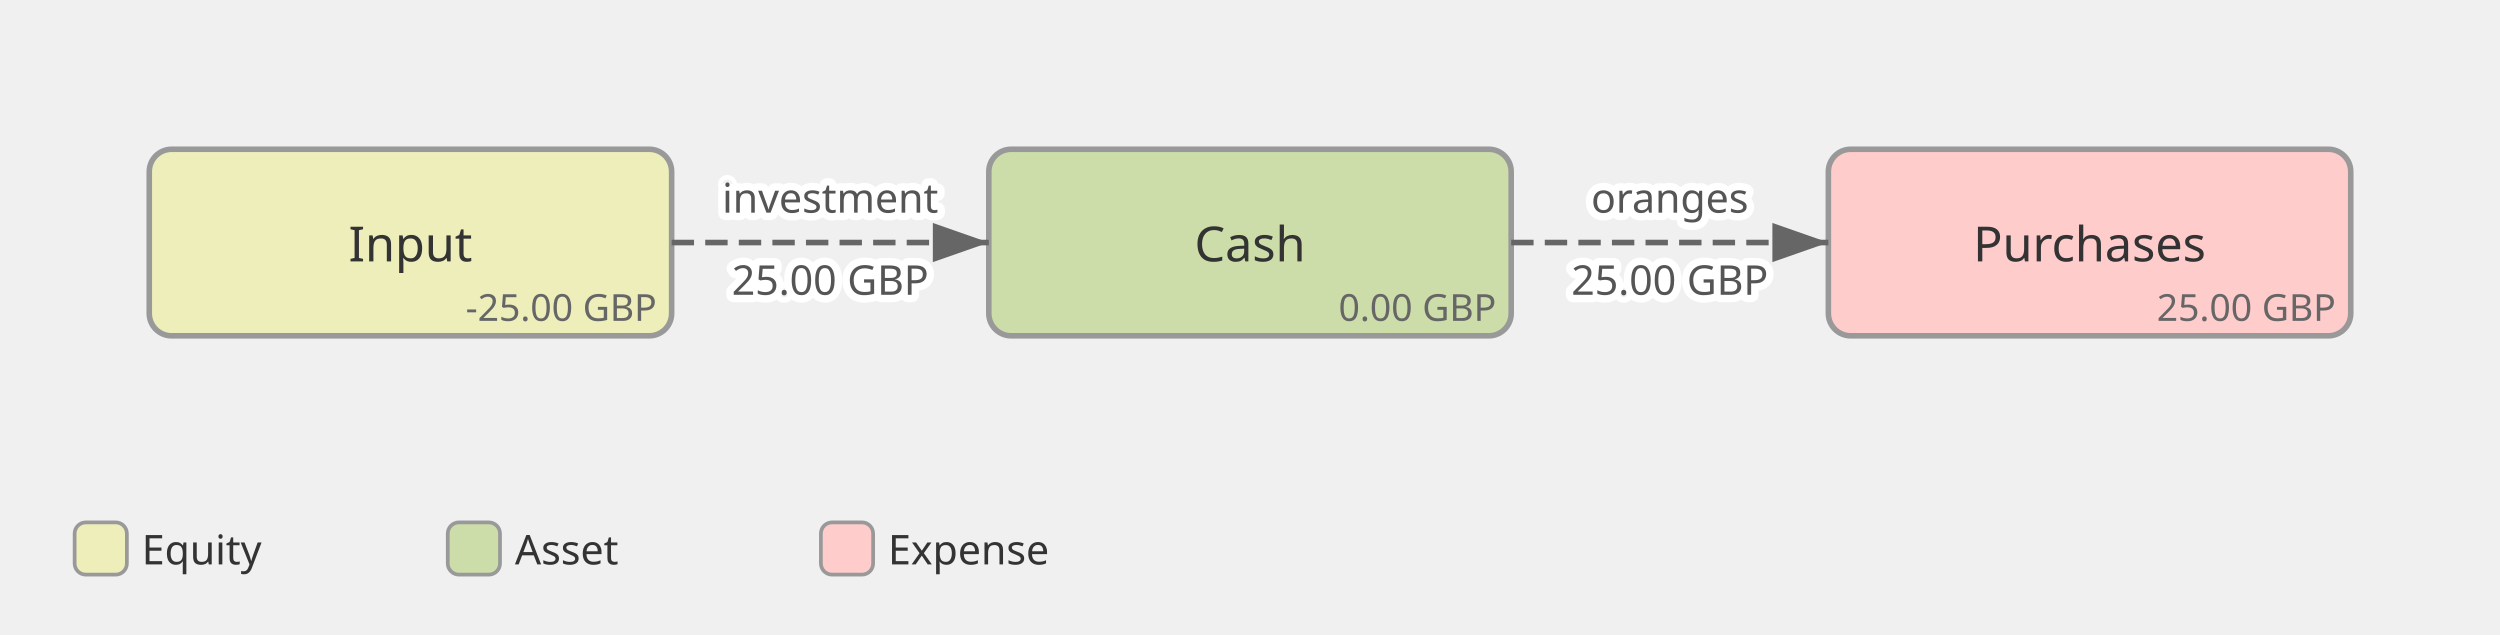
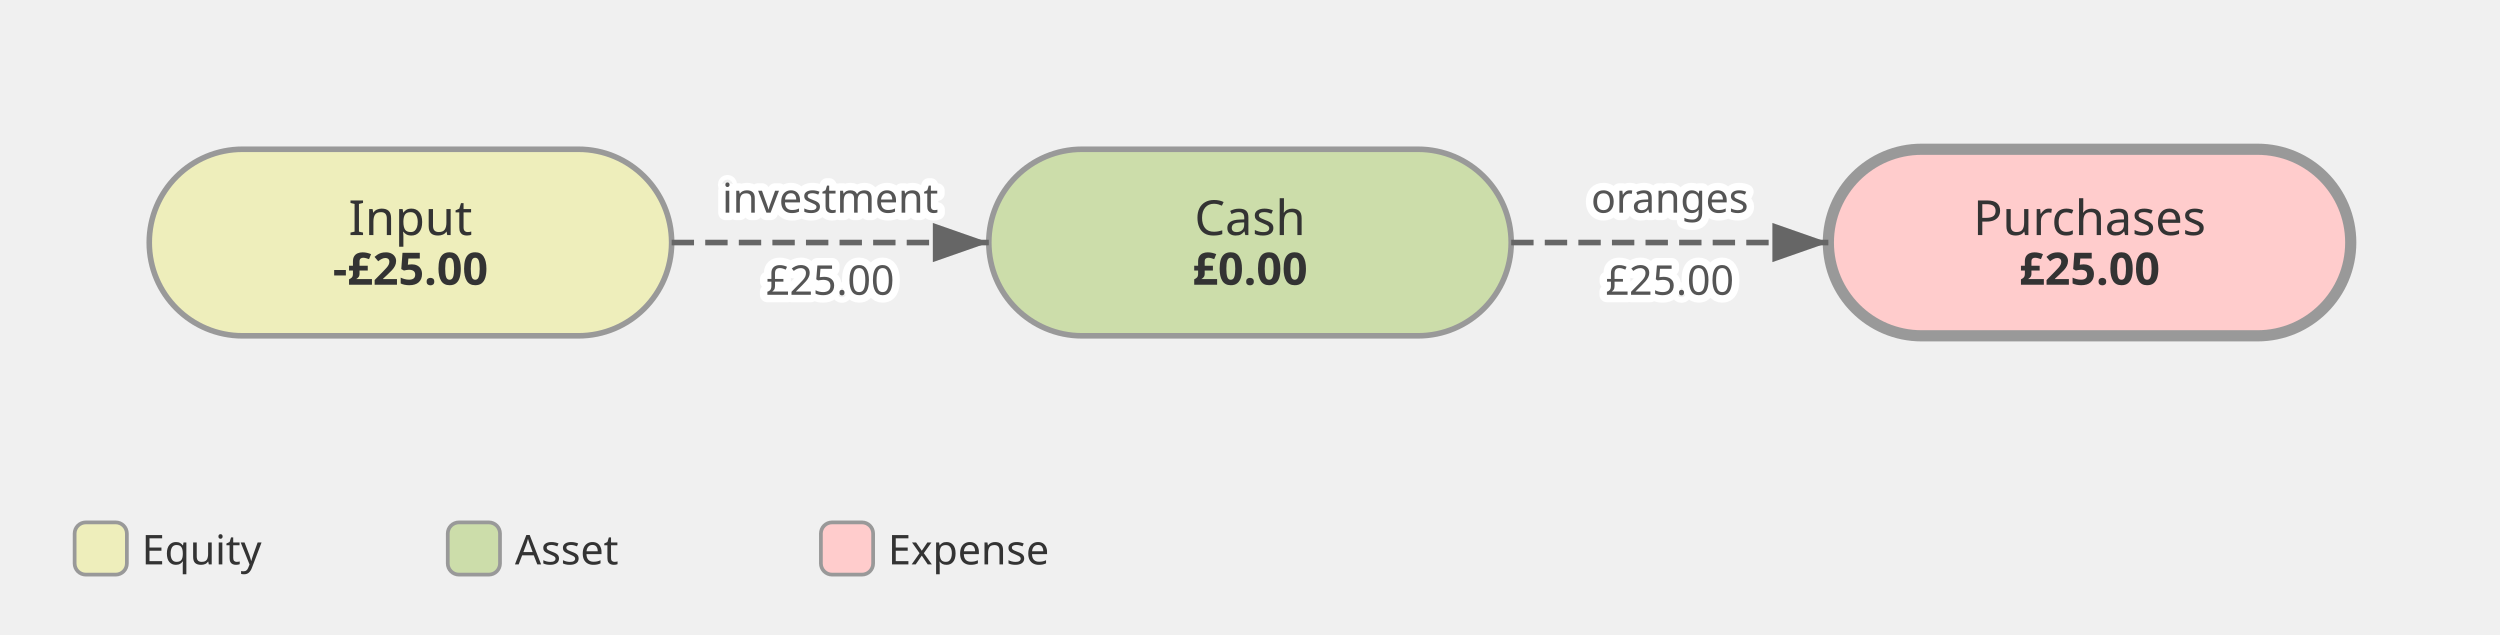
<svg xmlns="http://www.w3.org/2000/svg" viewBox="0 0 670 170" width="670" height="170">
  <defs>
    <marker id="arrowhead" markerWidth="10" markerHeight="7" refX="10" refY="3.5" orient="auto">
      <polygon points="0 0, 10 3.5, 0 7" fill="#666" />
    </marker>
  </defs>
  <style>
  .node rect { stroke: #999; stroke-width: 1.5; rx: 6; ry: 6; }
  .node text { font-family: sans-serif; font-size: 13px; fill: #333; text-anchor: middle; dominant-baseline: central; }
  .node .balance { font-size: 10px; fill: #666; text-anchor: end; dominant-baseline: auto; }
  .edge path { fill: none; stroke: #666; stroke-width: 1.5; marker-end: url(#arrowhead); }
  .edge text { font-family: sans-serif; font-size: 11px; fill: #555; text-anchor: middle; paint-order: stroke; stroke: #fff; stroke-width: 4px; stroke-linejoin: round; }
  .edge text.on-path { dominant-baseline: central; }
  .legend text { font-family: sans-serif; font-size: 11px; fill: #333; dominant-baseline: central; }
  .legend rect { stroke: #999; stroke-width: 1; rx: 3; ry: 3; }
+   .node text.name-above { dominant-baseline: auto; }
+   .node .balance-below { font-size: 12px; font-weight: bold; fill: #333; dominant-baseline: hanging; }
  @keyframes flow {
    from { stroke-dashoffset: 100; }
    to   { stroke-dashoffset: 0; }
  }
  .edge path { stroke-dasharray: 6 3; animation: flow 1.5s linear infinite; }
</style>
  <g class="node" transform="translate(40,40)">
-     <rect width="140" height="50" fill="#EEB" />
-     <text x="70" y="25">Input</text>
-     <text class="balance" x="140" y="50" dx="-4" dy="-4">-25.00 GBP</text>
+     <rect width="140" height="50" fill="#EEB" style="rx: 25px; ry: 25px" />
+     <text class="name-above" x="70" y="23">Input</text>
+     <text class="balance-below" x="70" y="27">-£25.00</text>
  </g>
  <g class="node" transform="translate(265,40)">
-     <rect width="140" height="50" fill="#CDA" />
-     <text x="70" y="25">Cash</text>
-     <text class="balance" x="140" y="50" dx="-4" dy="-4">0.00 GBP</text>
+     <rect width="140" height="50" fill="#CDA" style="rx: 25px; ry: 25px" />
+     <text class="name-above" x="70" y="23">Cash</text>
+     <text class="balance-below" x="70" y="27">£0.00</text>
  </g>
  <g class="node" transform="translate(490,40)">
-     <rect width="140" height="50" fill="#FCC" />
-     <text x="70" y="25">Purchases</text>
-     <text class="balance" x="140" y="50" dx="-4" dy="-4">25.00 GBP</text>
+     <rect width="140" height="50" fill="#FCC" style="rx: 25px; ry: 25px; stroke-width: 3px" />
+     <text class="name-above" x="70" y="23">Purchases</text>
+     <text class="balance-below" x="70" y="27">£25.00</text>
  </g>
  <g class="edge">
    <path d="M180.0,65.0 L265.0,65.0" style="animation-delay: 0s" />
    <text x="222.5" y="57">investment</text>
-     <text x="222.5" y="79">25.00 GBP</text>
+     <text x="222.5" y="79">£25.00</text>
  </g>
  <g class="edge">
    <path d="M405.0,65.0 L490.0,65.0" style="animation-delay: 0.3s" />
    <text x="447.5" y="57">oranges</text>
-     <text x="447.5" y="79">25.00 GBP</text>
+     <text x="447.5" y="79">£25.00</text>
  </g>
  <g class="legend" transform="translate(20,170)" dy="-30">
    <rect x="0" y="-30" width="14" height="14" fill="#EEB" />
    <text x="18" y="-23">Equity</text>
    <rect x="100" y="-30" width="14" height="14" fill="#CDA" />
    <text x="118" y="-23">Asset</text>
    <rect x="200" y="-30" width="14" height="14" fill="#FCC" />
    <text x="218" y="-23">Expense</text>
  </g>
</svg>
